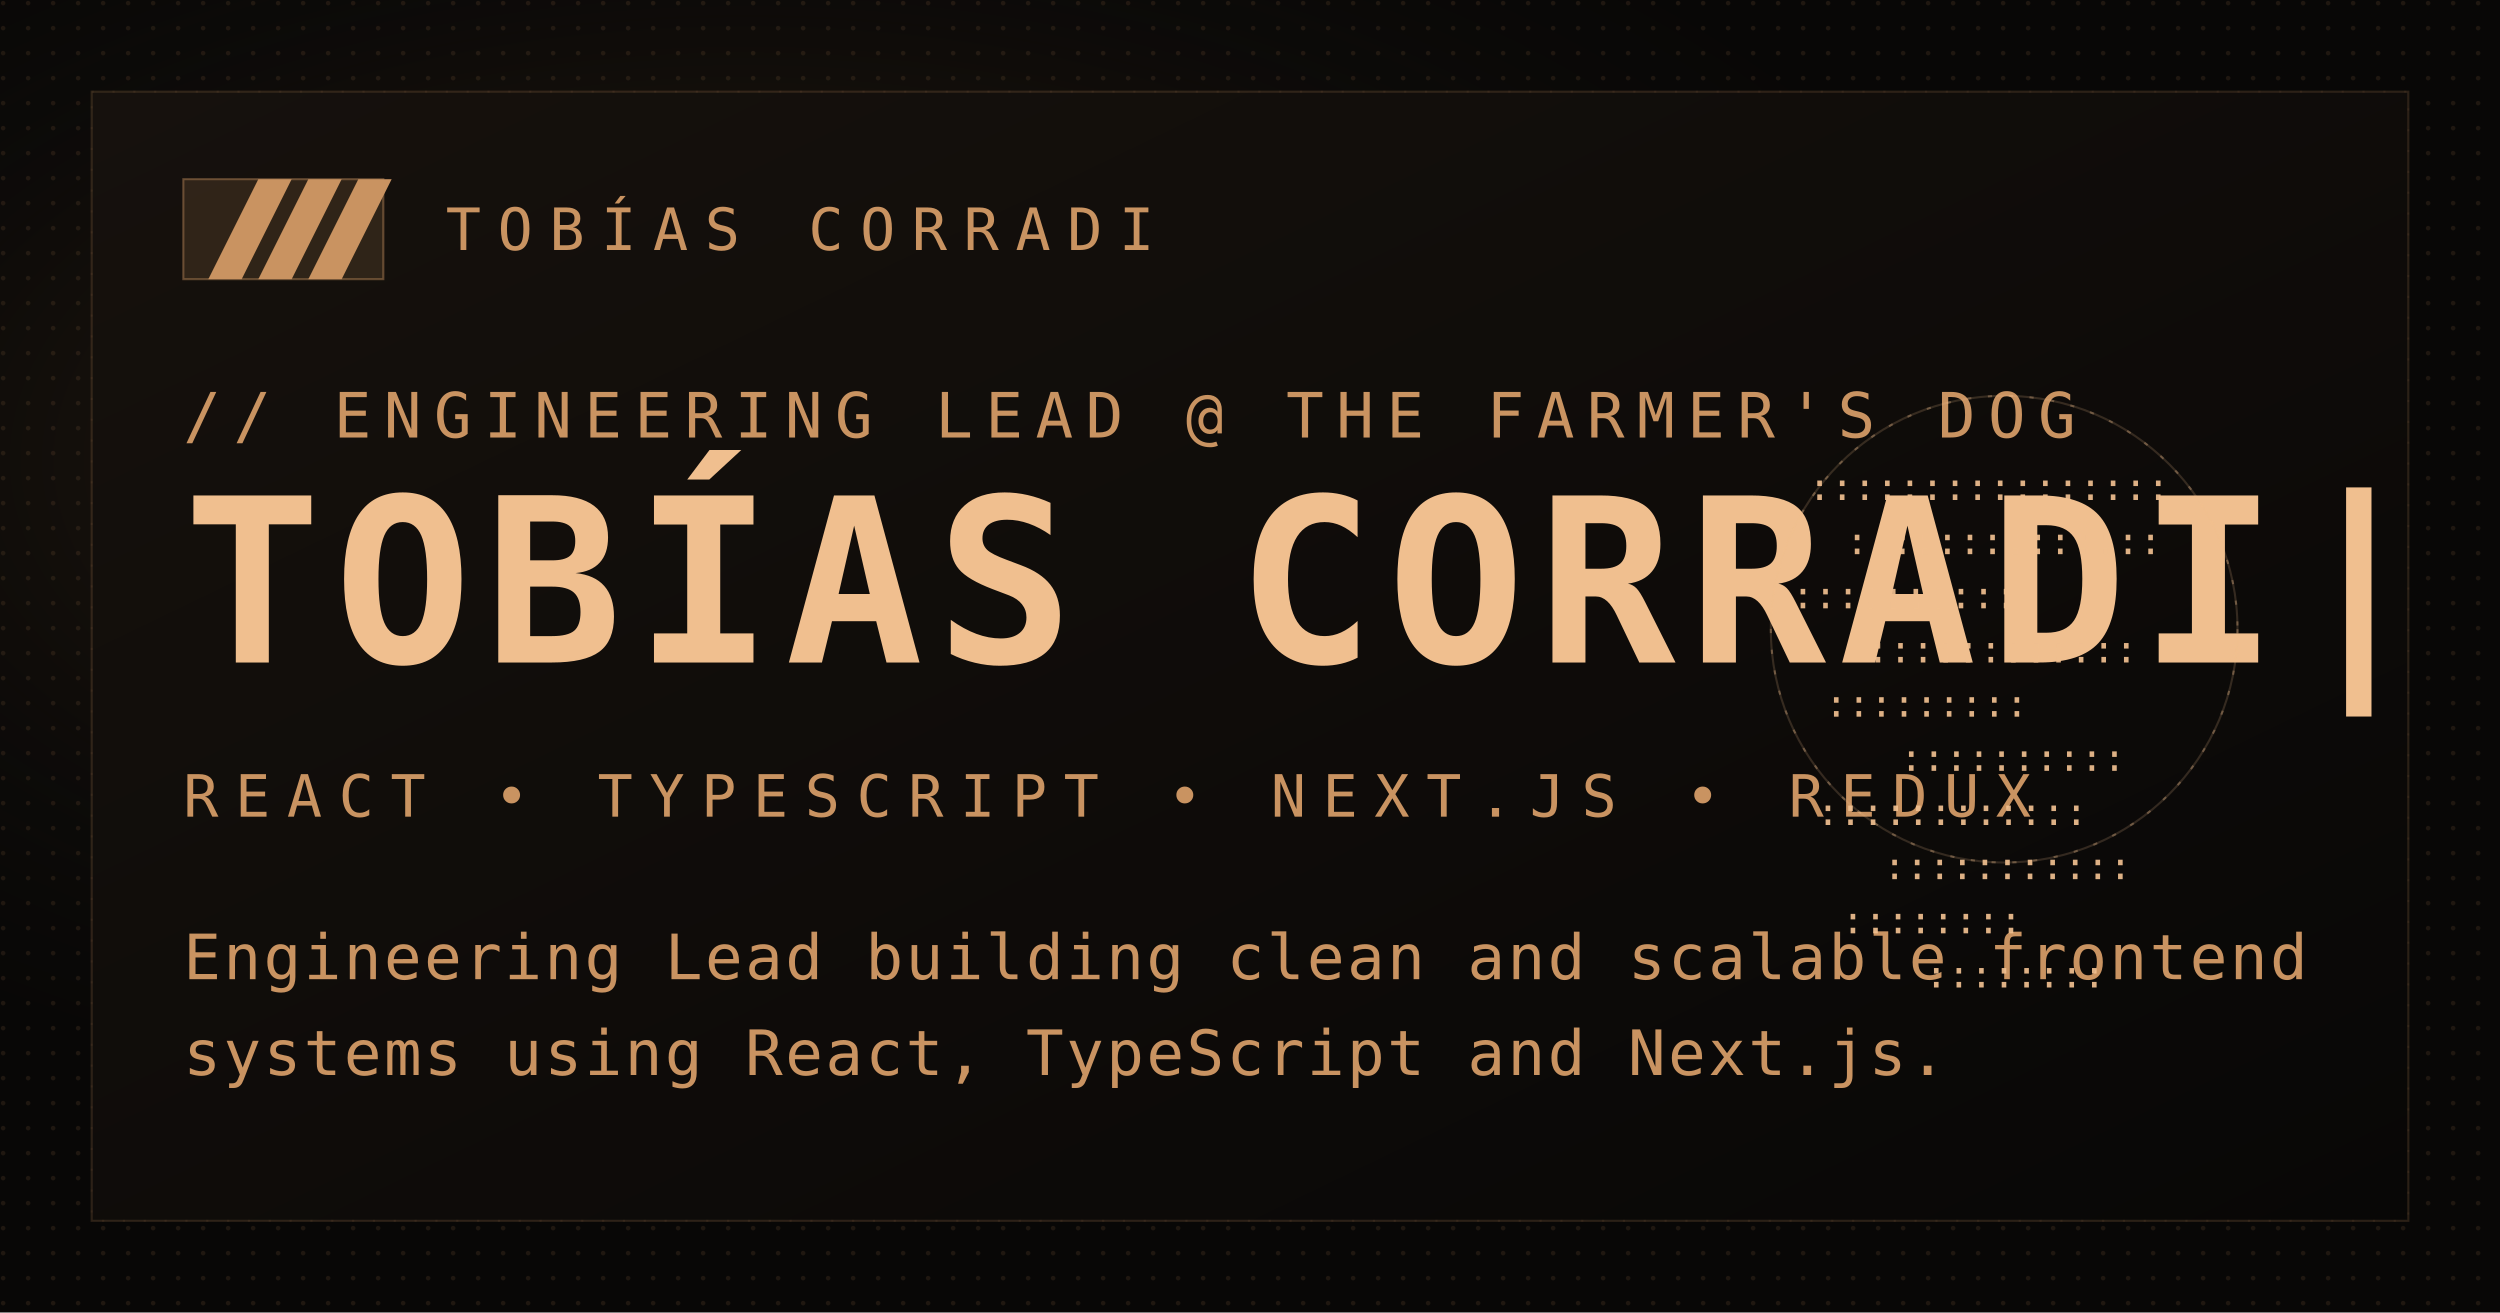
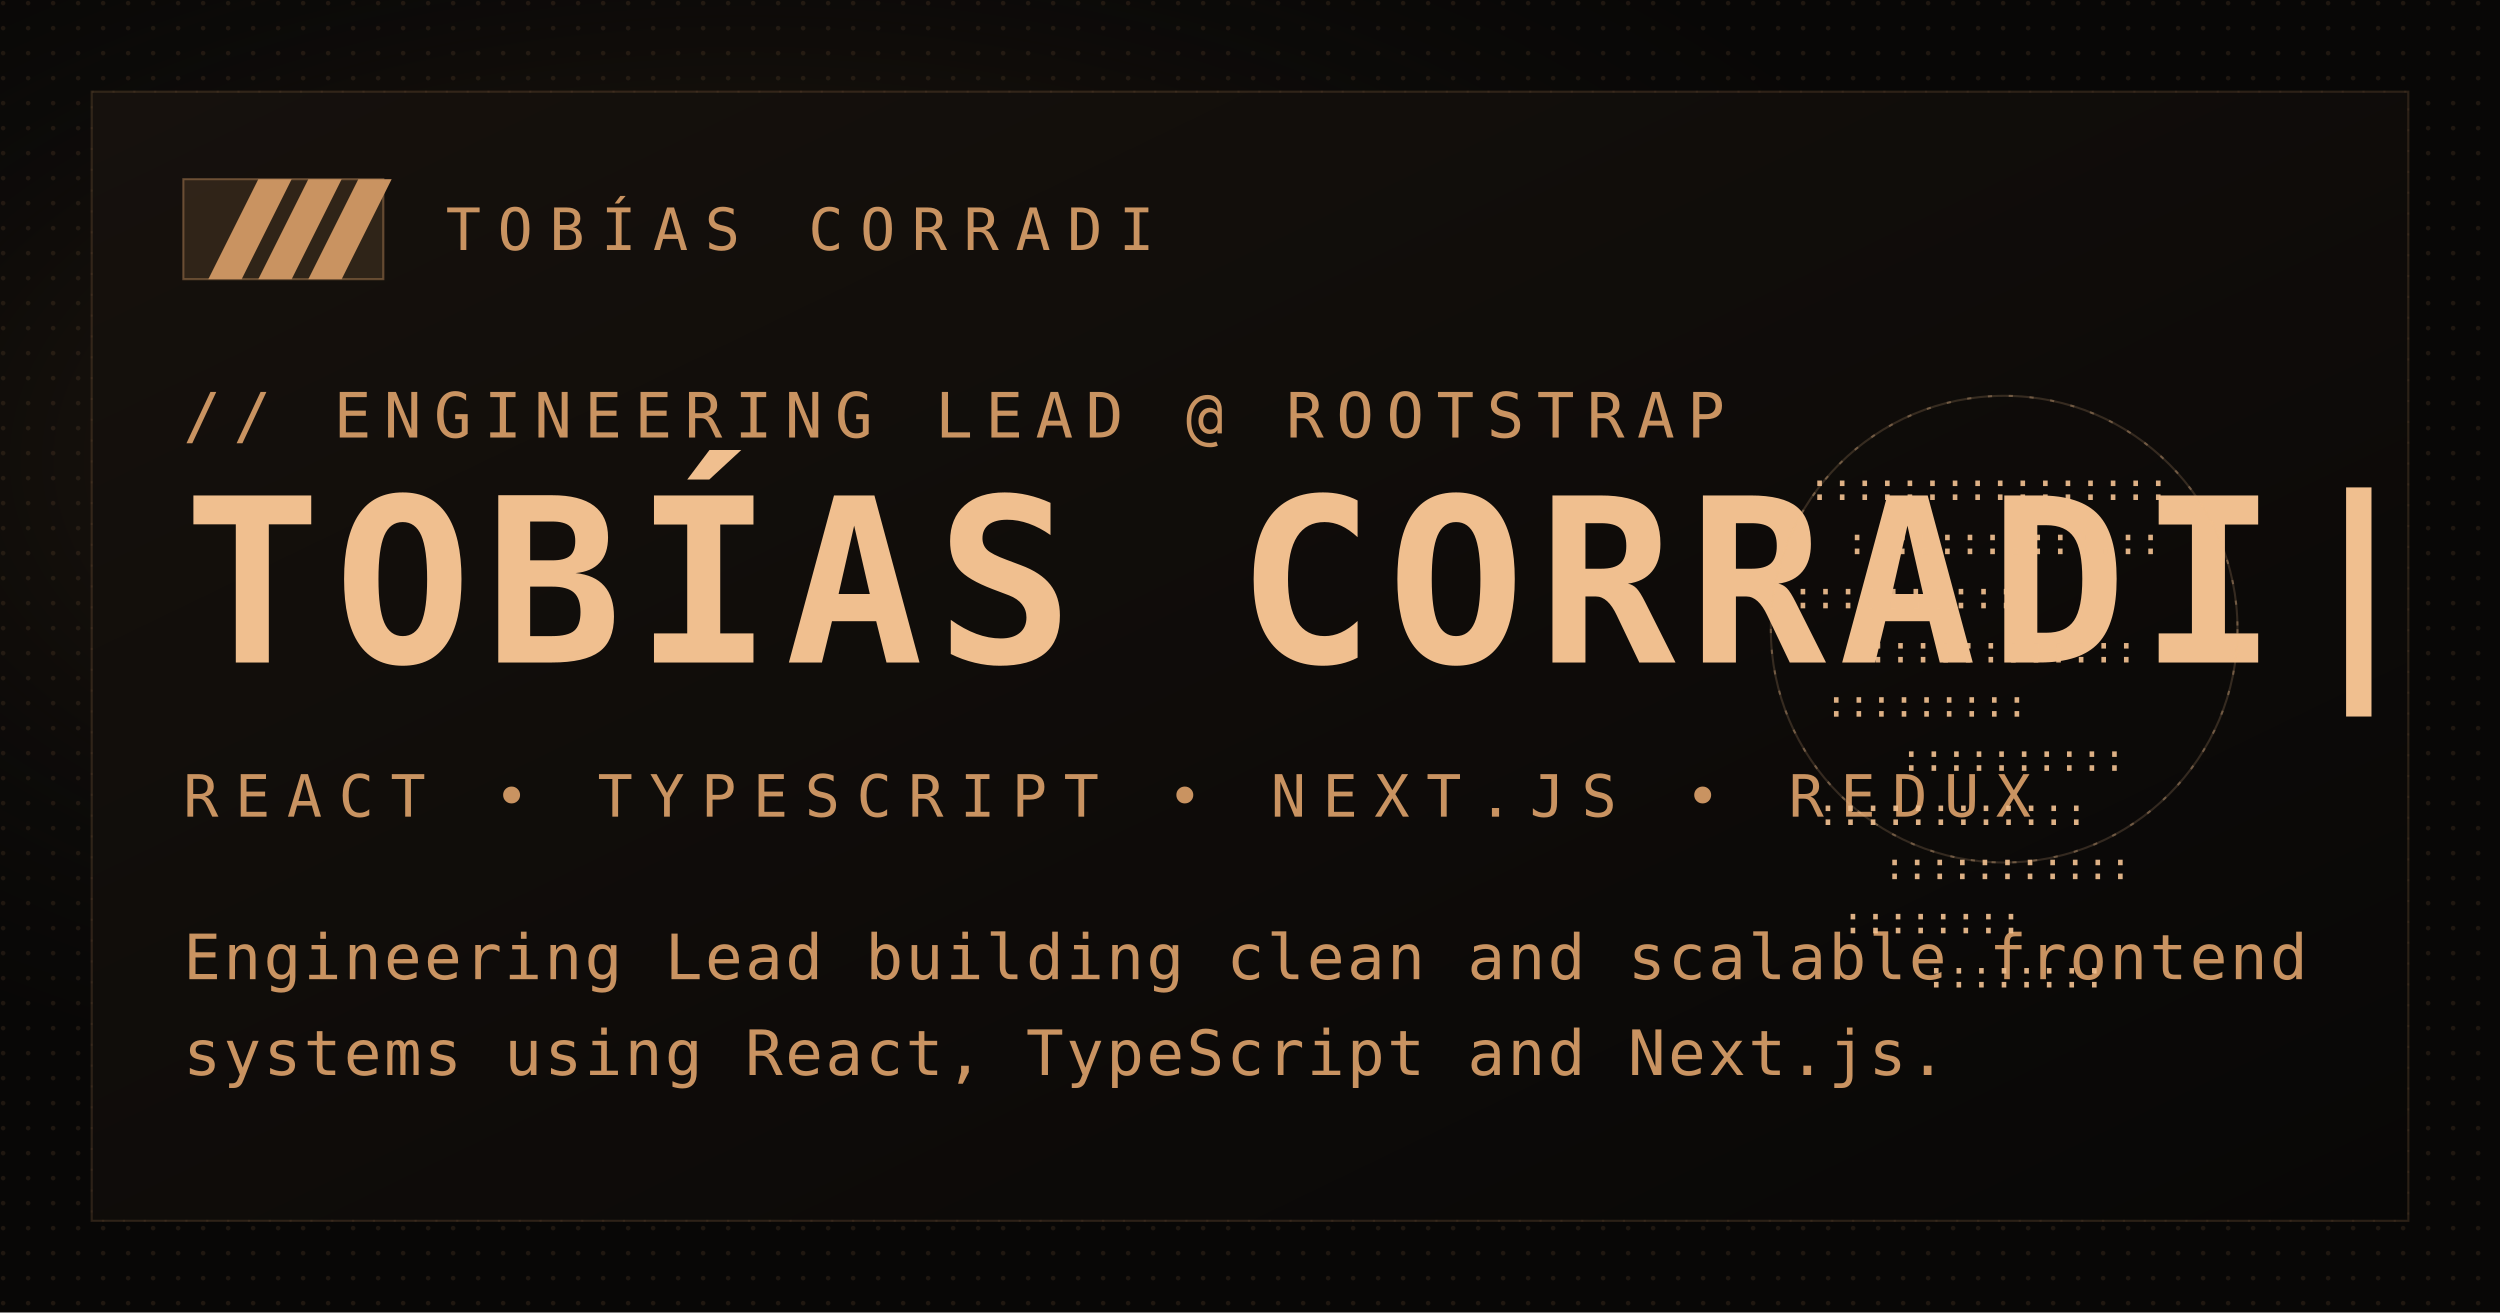
<svg xmlns="http://www.w3.org/2000/svg" width="1200" height="630" viewBox="0 0 1200 630" role="img" aria-labelledby="og-title og-desc">
  <defs>
    <pattern id="dot-grid" width="12" height="12" patternUnits="userSpaceOnUse">
      <circle cx="1.5" cy="1.5" r="1.1" fill="#c99361" fill-opacity="0.12" />
    </pattern>
    <linearGradient id="panel-glow" x1="0%" y1="0%" x2="100%" y2="100%">
      <stop offset="0%" stop-color="#16110d" />
      <stop offset="100%" stop-color="#080706" />
    </linearGradient>
    <radialGradient id="ambient-glow" cx="30%" cy="35%" r="55%">
      <stop offset="0%" stop-color="#c99361" stop-opacity="0.22" />
      <stop offset="100%" stop-color="#080706" stop-opacity="0" />
    </radialGradient>
  </defs>
  <rect width="1200" height="630" fill="#080706" />
  <rect width="1200" height="630" fill="url(#dot-grid)" />
  <rect width="1200" height="630" fill="url(#ambient-glow)" />
  <rect x="44" y="44" width="1112" height="542" fill="url(#panel-glow)" stroke="#c99361" stroke-opacity="0.18" />
  <rect x="44" y="44" width="1112" height="542" fill="none" stroke="#c99361" stroke-opacity="0.08" stroke-dasharray="1 9" />
  <g transform="translate(88 86)">
    <rect width="96" height="48" fill="#c99361" fill-opacity="0.15" stroke="#c99361" stroke-opacity="0.42" />
    <g fill="#c99361">
      <polygon points="12,48 28,48 52,0 36,0" />
      <polygon points="36,48 52,48 76,0 60,0" />
      <polygon points="60,48 76,48 100,0 84,0" />
    </g>
    <text x="126" y="34" fill="#c99361" font-family="'IBM Plex Mono', monospace" font-size="28" letter-spacing="8">TOBÍAS CORRADI</text>
  </g>
-   <text x="88" y="210" fill="#c99361" font-family="'IBM Plex Mono', monospace" font-size="30" letter-spacing="6">// ENGINEERING LEAD @ THE FARMER'S DOG</text>
+   <text x="88" y="210" fill="#c99361" font-family="'IBM Plex Mono', monospace" font-size="30" letter-spacing="6">// ENGINEERING LEAD @ ROOTSTRAP</text>
  <text x="88" y="318" fill="#f0bf8f" font-family="'IBM Plex Mono', monospace" font-size="110" font-weight="700" letter-spacing="6">TOBÍAS CORRADI|</text>
  <text x="88" y="392" fill="#c99361" font-family="'IBM Plex Mono', monospace" font-size="28" letter-spacing="8">REACT • TYPESCRIPT • NEXT.JS • REDUX</text>
  <text x="88" y="470" fill="#c99361" font-family="'IBM Plex Mono', monospace" font-size="30" letter-spacing="1.2">
    <tspan x="88" dy="0">Engineering Lead building clean and scalable frontend</tspan>
    <tspan x="88" dy="46">systems using React, TypeScript and Next.js.</tspan>
  </text>
  <g transform="translate(842 182)">
    <circle cx="120" cy="120" r="112" fill="none" stroke="#f0bf8f" stroke-opacity="0.18" />
    <circle cx="120" cy="120" r="112" fill="none" stroke="#f0bf8f" stroke-opacity="0.32" stroke-dasharray="2 8" />
    <g fill="#f0bf8f" fill-opacity="0.92" font-family="'IBM Plex Mono', monospace" font-size="18">
      <text x="26" y="58">::::::::::::::::</text>
      <text x="44" y="84">::::::::::::::</text>
      <text x="18" y="110">::::::::::</text>
      <text x="54" y="136">::::::::::::</text>
      <text x="34" y="162">:::::::::</text>
      <text x="70" y="188">::::::::::</text>
      <text x="30" y="214">::::::::::::</text>
      <text x="62" y="240">:::::::::::</text>
      <text x="42" y="266">::::::::</text>
      <text x="82" y="292">::::::::</text>
    </g>
  </g>
</svg>
